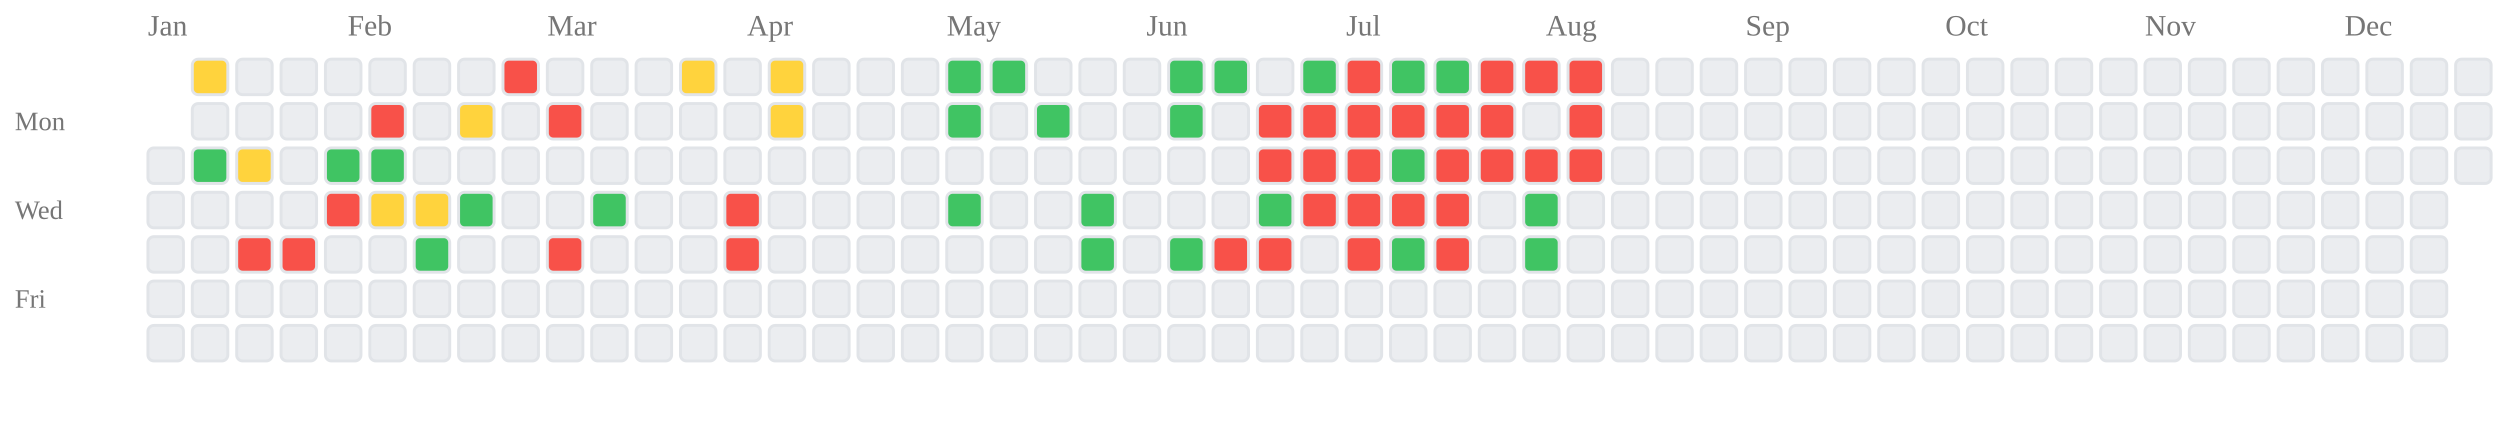
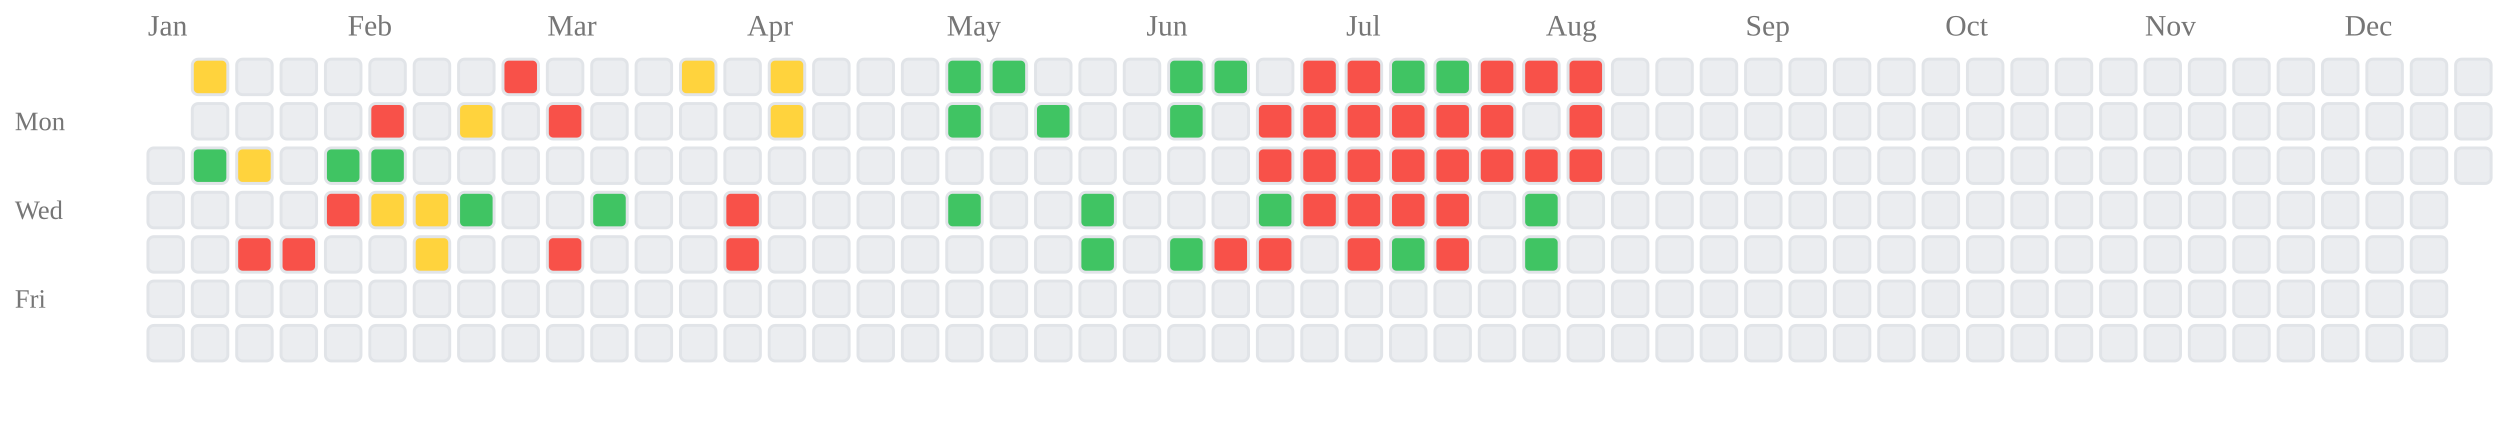
<svg xmlns="http://www.w3.org/2000/svg" width="845" height="145">
  <style>
        .month { font-size: 10px; fill: #767676; }
        .day { font-size: 9px; fill: #767676; }
        .cell { stroke: #e1e4e8; stroke-width: 1; }
        .cell-profit { fill: #40c463; }
        .cell-loss { fill: #f85149; }
        .cell-breakeven { fill: #ffd33d; }
        .cell-empty { fill: #ebedf0; }
    </style>
  <text x="50.0" y="12" class="month">Jan</text>
  <text x="117.5" y="12" class="month">Feb</text>
  <text x="185.0" y="12" class="month">Mar</text>
  <text x="252.5" y="12" class="month">Apr</text>
  <text x="320.0" y="12" class="month">May</text>
  <text x="387.5" y="12" class="month">Jun</text>
  <text x="455.0" y="12" class="month">Jul</text>
  <text x="522.5" y="12" class="month">Aug</text>
  <text x="590.0" y="12" class="month">Sep</text>
  <text x="657.5" y="12" class="month">Oct</text>
  <text x="725.0" y="12" class="month">Nov</text>
  <text x="792.5" y="12" class="month">Dec</text>
  <text x="5" y="44" class="day">Mon</text>
  <text x="5" y="74" class="day">Wed</text>
  <text x="5" y="104" class="day">Fri</text>
  <rect x="50" y="50" width="12" height="12" class="cell cell-empty" rx="2" ry="2" />
  <rect x="50" y="65" width="12" height="12" class="cell cell-empty" rx="2" ry="2" />
  <rect x="50" y="80" width="12" height="12" class="cell cell-empty" rx="2" ry="2" />
  <rect x="50" y="95" width="12" height="12" class="cell cell-empty" rx="2" ry="2" />
  <rect x="50" y="110" width="12" height="12" class="cell cell-empty" rx="2" ry="2" />
  <rect x="65" y="20" width="12" height="12" class="cell cell-breakeven" rx="2" ry="2" />
  <rect x="65" y="35" width="12" height="12" class="cell cell-empty" rx="2" ry="2" />
  <rect x="65" y="50" width="12" height="12" class="cell cell-profit" rx="2" ry="2" />
  <rect x="65" y="65" width="12" height="12" class="cell cell-empty" rx="2" ry="2" />
  <rect x="65" y="80" width="12" height="12" class="cell cell-empty" rx="2" ry="2" />
  <rect x="65" y="95" width="12" height="12" class="cell cell-empty" rx="2" ry="2" />
  <rect x="65" y="110" width="12" height="12" class="cell cell-empty" rx="2" ry="2" />
  <rect x="80" y="20" width="12" height="12" class="cell cell-empty" rx="2" ry="2" />
  <rect x="80" y="35" width="12" height="12" class="cell cell-empty" rx="2" ry="2" />
  <rect x="80" y="50" width="12" height="12" class="cell cell-breakeven" rx="2" ry="2" />
  <rect x="80" y="65" width="12" height="12" class="cell cell-empty" rx="2" ry="2" />
  <rect x="80" y="80" width="12" height="12" class="cell cell-loss" rx="2" ry="2" />
  <rect x="80" y="95" width="12" height="12" class="cell cell-empty" rx="2" ry="2" />
  <rect x="80" y="110" width="12" height="12" class="cell cell-empty" rx="2" ry="2" />
  <rect x="95" y="20" width="12" height="12" class="cell cell-empty" rx="2" ry="2" />
  <rect x="95" y="35" width="12" height="12" class="cell cell-empty" rx="2" ry="2" />
  <rect x="95" y="50" width="12" height="12" class="cell cell-empty" rx="2" ry="2" />
  <rect x="95" y="65" width="12" height="12" class="cell cell-empty" rx="2" ry="2" />
  <rect x="95" y="80" width="12" height="12" class="cell cell-loss" rx="2" ry="2" />
  <rect x="95" y="95" width="12" height="12" class="cell cell-empty" rx="2" ry="2" />
  <rect x="95" y="110" width="12" height="12" class="cell cell-empty" rx="2" ry="2" />
  <rect x="110" y="20" width="12" height="12" class="cell cell-empty" rx="2" ry="2" />
  <rect x="110" y="35" width="12" height="12" class="cell cell-empty" rx="2" ry="2" />
  <rect x="110" y="50" width="12" height="12" class="cell cell-profit" rx="2" ry="2" />
  <rect x="110" y="65" width="12" height="12" class="cell cell-loss" rx="2" ry="2" />
  <rect x="110" y="80" width="12" height="12" class="cell cell-empty" rx="2" ry="2" />
  <rect x="110" y="95" width="12" height="12" class="cell cell-empty" rx="2" ry="2" />
  <rect x="110" y="110" width="12" height="12" class="cell cell-empty" rx="2" ry="2" />
  <rect x="125" y="20" width="12" height="12" class="cell cell-empty" rx="2" ry="2" />
  <rect x="125" y="35" width="12" height="12" class="cell cell-loss" rx="2" ry="2" />
  <rect x="125" y="50" width="12" height="12" class="cell cell-profit" rx="2" ry="2" />
  <rect x="125" y="65" width="12" height="12" class="cell cell-breakeven" rx="2" ry="2" />
  <rect x="125" y="80" width="12" height="12" class="cell cell-empty" rx="2" ry="2" />
  <rect x="125" y="95" width="12" height="12" class="cell cell-empty" rx="2" ry="2" />
  <rect x="125" y="110" width="12" height="12" class="cell cell-empty" rx="2" ry="2" />
  <rect x="140" y="20" width="12" height="12" class="cell cell-empty" rx="2" ry="2" />
  <rect x="140" y="35" width="12" height="12" class="cell cell-empty" rx="2" ry="2" />
  <rect x="140" y="50" width="12" height="12" class="cell cell-empty" rx="2" ry="2" />
  <rect x="140" y="65" width="12" height="12" class="cell cell-breakeven" rx="2" ry="2" />
-   <rect x="140" y="80" width="12" height="12" class="cell cell-profit" rx="2" ry="2" />
+   <rect x="140" y="80" width="12" height="12" class="cell cell-breakeven" rx="2" ry="2" />
  <rect x="140" y="95" width="12" height="12" class="cell cell-empty" rx="2" ry="2" />
  <rect x="140" y="110" width="12" height="12" class="cell cell-empty" rx="2" ry="2" />
  <rect x="155" y="20" width="12" height="12" class="cell cell-empty" rx="2" ry="2" />
  <rect x="155" y="35" width="12" height="12" class="cell cell-breakeven" rx="2" ry="2" />
  <rect x="155" y="50" width="12" height="12" class="cell cell-empty" rx="2" ry="2" />
  <rect x="155" y="65" width="12" height="12" class="cell cell-profit" rx="2" ry="2" />
  <rect x="155" y="80" width="12" height="12" class="cell cell-empty" rx="2" ry="2" />
  <rect x="155" y="95" width="12" height="12" class="cell cell-empty" rx="2" ry="2" />
  <rect x="155" y="110" width="12" height="12" class="cell cell-empty" rx="2" ry="2" />
  <rect x="170" y="20" width="12" height="12" class="cell cell-loss" rx="2" ry="2" />
  <rect x="170" y="35" width="12" height="12" class="cell cell-empty" rx="2" ry="2" />
  <rect x="170" y="50" width="12" height="12" class="cell cell-empty" rx="2" ry="2" />
  <rect x="170" y="65" width="12" height="12" class="cell cell-empty" rx="2" ry="2" />
  <rect x="170" y="80" width="12" height="12" class="cell cell-empty" rx="2" ry="2" />
  <rect x="170" y="95" width="12" height="12" class="cell cell-empty" rx="2" ry="2" />
  <rect x="170" y="110" width="12" height="12" class="cell cell-empty" rx="2" ry="2" />
  <rect x="185" y="20" width="12" height="12" class="cell cell-empty" rx="2" ry="2" />
  <rect x="185" y="35" width="12" height="12" class="cell cell-loss" rx="2" ry="2" />
  <rect x="185" y="50" width="12" height="12" class="cell cell-empty" rx="2" ry="2" />
  <rect x="185" y="65" width="12" height="12" class="cell cell-empty" rx="2" ry="2" />
  <rect x="185" y="80" width="12" height="12" class="cell cell-loss" rx="2" ry="2" />
  <rect x="185" y="95" width="12" height="12" class="cell cell-empty" rx="2" ry="2" />
  <rect x="185" y="110" width="12" height="12" class="cell cell-empty" rx="2" ry="2" />
  <rect x="200" y="20" width="12" height="12" class="cell cell-empty" rx="2" ry="2" />
  <rect x="200" y="35" width="12" height="12" class="cell cell-empty" rx="2" ry="2" />
  <rect x="200" y="50" width="12" height="12" class="cell cell-empty" rx="2" ry="2" />
  <rect x="200" y="65" width="12" height="12" class="cell cell-profit" rx="2" ry="2" />
  <rect x="200" y="80" width="12" height="12" class="cell cell-empty" rx="2" ry="2" />
  <rect x="200" y="95" width="12" height="12" class="cell cell-empty" rx="2" ry="2" />
  <rect x="200" y="110" width="12" height="12" class="cell cell-empty" rx="2" ry="2" />
  <rect x="215" y="20" width="12" height="12" class="cell cell-empty" rx="2" ry="2" />
  <rect x="215" y="35" width="12" height="12" class="cell cell-empty" rx="2" ry="2" />
  <rect x="215" y="50" width="12" height="12" class="cell cell-empty" rx="2" ry="2" />
  <rect x="215" y="65" width="12" height="12" class="cell cell-empty" rx="2" ry="2" />
  <rect x="215" y="80" width="12" height="12" class="cell cell-empty" rx="2" ry="2" />
  <rect x="215" y="95" width="12" height="12" class="cell cell-empty" rx="2" ry="2" />
  <rect x="215" y="110" width="12" height="12" class="cell cell-empty" rx="2" ry="2" />
  <rect x="230" y="20" width="12" height="12" class="cell cell-breakeven" rx="2" ry="2" />
  <rect x="230" y="35" width="12" height="12" class="cell cell-empty" rx="2" ry="2" />
  <rect x="230" y="50" width="12" height="12" class="cell cell-empty" rx="2" ry="2" />
  <rect x="230" y="65" width="12" height="12" class="cell cell-empty" rx="2" ry="2" />
  <rect x="230" y="80" width="12" height="12" class="cell cell-empty" rx="2" ry="2" />
  <rect x="230" y="95" width="12" height="12" class="cell cell-empty" rx="2" ry="2" />
  <rect x="230" y="110" width="12" height="12" class="cell cell-empty" rx="2" ry="2" />
  <rect x="245" y="20" width="12" height="12" class="cell cell-empty" rx="2" ry="2" />
  <rect x="245" y="35" width="12" height="12" class="cell cell-empty" rx="2" ry="2" />
  <rect x="245" y="50" width="12" height="12" class="cell cell-empty" rx="2" ry="2" />
  <rect x="245" y="65" width="12" height="12" class="cell cell-loss" rx="2" ry="2" />
  <rect x="245" y="80" width="12" height="12" class="cell cell-loss" rx="2" ry="2" />
  <rect x="245" y="95" width="12" height="12" class="cell cell-empty" rx="2" ry="2" />
  <rect x="245" y="110" width="12" height="12" class="cell cell-empty" rx="2" ry="2" />
  <rect x="260" y="20" width="12" height="12" class="cell cell-breakeven" rx="2" ry="2" />
  <rect x="260" y="35" width="12" height="12" class="cell cell-breakeven" rx="2" ry="2" />
  <rect x="260" y="50" width="12" height="12" class="cell cell-empty" rx="2" ry="2" />
  <rect x="260" y="65" width="12" height="12" class="cell cell-empty" rx="2" ry="2" />
  <rect x="260" y="80" width="12" height="12" class="cell cell-empty" rx="2" ry="2" />
  <rect x="260" y="95" width="12" height="12" class="cell cell-empty" rx="2" ry="2" />
  <rect x="260" y="110" width="12" height="12" class="cell cell-empty" rx="2" ry="2" />
  <rect x="275" y="20" width="12" height="12" class="cell cell-empty" rx="2" ry="2" />
  <rect x="275" y="35" width="12" height="12" class="cell cell-empty" rx="2" ry="2" />
  <rect x="275" y="50" width="12" height="12" class="cell cell-empty" rx="2" ry="2" />
  <rect x="275" y="65" width="12" height="12" class="cell cell-empty" rx="2" ry="2" />
  <rect x="275" y="80" width="12" height="12" class="cell cell-empty" rx="2" ry="2" />
  <rect x="275" y="95" width="12" height="12" class="cell cell-empty" rx="2" ry="2" />
  <rect x="275" y="110" width="12" height="12" class="cell cell-empty" rx="2" ry="2" />
  <rect x="290" y="20" width="12" height="12" class="cell cell-empty" rx="2" ry="2" />
  <rect x="290" y="35" width="12" height="12" class="cell cell-empty" rx="2" ry="2" />
  <rect x="290" y="50" width="12" height="12" class="cell cell-empty" rx="2" ry="2" />
  <rect x="290" y="65" width="12" height="12" class="cell cell-empty" rx="2" ry="2" />
  <rect x="290" y="80" width="12" height="12" class="cell cell-empty" rx="2" ry="2" />
  <rect x="290" y="95" width="12" height="12" class="cell cell-empty" rx="2" ry="2" />
  <rect x="290" y="110" width="12" height="12" class="cell cell-empty" rx="2" ry="2" />
  <rect x="305" y="20" width="12" height="12" class="cell cell-empty" rx="2" ry="2" />
  <rect x="305" y="35" width="12" height="12" class="cell cell-empty" rx="2" ry="2" />
  <rect x="305" y="50" width="12" height="12" class="cell cell-empty" rx="2" ry="2" />
  <rect x="305" y="65" width="12" height="12" class="cell cell-empty" rx="2" ry="2" />
  <rect x="305" y="80" width="12" height="12" class="cell cell-empty" rx="2" ry="2" />
  <rect x="305" y="95" width="12" height="12" class="cell cell-empty" rx="2" ry="2" />
  <rect x="305" y="110" width="12" height="12" class="cell cell-empty" rx="2" ry="2" />
  <rect x="320" y="20" width="12" height="12" class="cell cell-profit" rx="2" ry="2" />
  <rect x="320" y="35" width="12" height="12" class="cell cell-profit" rx="2" ry="2" />
  <rect x="320" y="50" width="12" height="12" class="cell cell-empty" rx="2" ry="2" />
  <rect x="320" y="65" width="12" height="12" class="cell cell-profit" rx="2" ry="2" />
  <rect x="320" y="80" width="12" height="12" class="cell cell-empty" rx="2" ry="2" />
  <rect x="320" y="95" width="12" height="12" class="cell cell-empty" rx="2" ry="2" />
  <rect x="320" y="110" width="12" height="12" class="cell cell-empty" rx="2" ry="2" />
  <rect x="335" y="20" width="12" height="12" class="cell cell-profit" rx="2" ry="2" />
  <rect x="335" y="35" width="12" height="12" class="cell cell-empty" rx="2" ry="2" />
  <rect x="335" y="50" width="12" height="12" class="cell cell-empty" rx="2" ry="2" />
  <rect x="335" y="65" width="12" height="12" class="cell cell-empty" rx="2" ry="2" />
  <rect x="335" y="80" width="12" height="12" class="cell cell-empty" rx="2" ry="2" />
  <rect x="335" y="95" width="12" height="12" class="cell cell-empty" rx="2" ry="2" />
  <rect x="335" y="110" width="12" height="12" class="cell cell-empty" rx="2" ry="2" />
  <rect x="350" y="20" width="12" height="12" class="cell cell-empty" rx="2" ry="2" />
  <rect x="350" y="35" width="12" height="12" class="cell cell-profit" rx="2" ry="2" />
  <rect x="350" y="50" width="12" height="12" class="cell cell-empty" rx="2" ry="2" />
  <rect x="350" y="65" width="12" height="12" class="cell cell-empty" rx="2" ry="2" />
  <rect x="350" y="80" width="12" height="12" class="cell cell-empty" rx="2" ry="2" />
  <rect x="350" y="95" width="12" height="12" class="cell cell-empty" rx="2" ry="2" />
  <rect x="350" y="110" width="12" height="12" class="cell cell-empty" rx="2" ry="2" />
  <rect x="365" y="20" width="12" height="12" class="cell cell-empty" rx="2" ry="2" />
  <rect x="365" y="35" width="12" height="12" class="cell cell-empty" rx="2" ry="2" />
  <rect x="365" y="50" width="12" height="12" class="cell cell-empty" rx="2" ry="2" />
  <rect x="365" y="65" width="12" height="12" class="cell cell-profit" rx="2" ry="2" />
  <rect x="365" y="80" width="12" height="12" class="cell cell-profit" rx="2" ry="2" />
  <rect x="365" y="95" width="12" height="12" class="cell cell-empty" rx="2" ry="2" />
  <rect x="365" y="110" width="12" height="12" class="cell cell-empty" rx="2" ry="2" />
  <rect x="380" y="20" width="12" height="12" class="cell cell-empty" rx="2" ry="2" />
  <rect x="380" y="35" width="12" height="12" class="cell cell-empty" rx="2" ry="2" />
  <rect x="380" y="50" width="12" height="12" class="cell cell-empty" rx="2" ry="2" />
  <rect x="380" y="65" width="12" height="12" class="cell cell-empty" rx="2" ry="2" />
  <rect x="380" y="80" width="12" height="12" class="cell cell-empty" rx="2" ry="2" />
  <rect x="380" y="95" width="12" height="12" class="cell cell-empty" rx="2" ry="2" />
  <rect x="380" y="110" width="12" height="12" class="cell cell-empty" rx="2" ry="2" />
  <rect x="395" y="20" width="12" height="12" class="cell cell-profit" rx="2" ry="2" />
  <rect x="395" y="35" width="12" height="12" class="cell cell-profit" rx="2" ry="2" />
  <rect x="395" y="50" width="12" height="12" class="cell cell-empty" rx="2" ry="2" />
  <rect x="395" y="65" width="12" height="12" class="cell cell-empty" rx="2" ry="2" />
  <rect x="395" y="80" width="12" height="12" class="cell cell-profit" rx="2" ry="2" />
  <rect x="395" y="95" width="12" height="12" class="cell cell-empty" rx="2" ry="2" />
  <rect x="395" y="110" width="12" height="12" class="cell cell-empty" rx="2" ry="2" />
  <rect x="410" y="20" width="12" height="12" class="cell cell-profit" rx="2" ry="2" />
  <rect x="410" y="35" width="12" height="12" class="cell cell-empty" rx="2" ry="2" />
  <rect x="410" y="50" width="12" height="12" class="cell cell-empty" rx="2" ry="2" />
  <rect x="410" y="65" width="12" height="12" class="cell cell-empty" rx="2" ry="2" />
  <rect x="410" y="80" width="12" height="12" class="cell cell-loss" rx="2" ry="2" />
  <rect x="410" y="95" width="12" height="12" class="cell cell-empty" rx="2" ry="2" />
  <rect x="410" y="110" width="12" height="12" class="cell cell-empty" rx="2" ry="2" />
  <rect x="425" y="20" width="12" height="12" class="cell cell-empty" rx="2" ry="2" />
  <rect x="425" y="35" width="12" height="12" class="cell cell-loss" rx="2" ry="2" />
  <rect x="425" y="50" width="12" height="12" class="cell cell-loss" rx="2" ry="2" />
  <rect x="425" y="65" width="12" height="12" class="cell cell-profit" rx="2" ry="2" />
  <rect x="425" y="80" width="12" height="12" class="cell cell-loss" rx="2" ry="2" />
  <rect x="425" y="95" width="12" height="12" class="cell cell-empty" rx="2" ry="2" />
  <rect x="425" y="110" width="12" height="12" class="cell cell-empty" rx="2" ry="2" />
-   <rect x="440" y="20" width="12" height="12" class="cell cell-profit" rx="2" ry="2" />
+   <rect x="440" y="20" width="12" height="12" class="cell cell-loss" rx="2" ry="2" />
  <rect x="440" y="35" width="12" height="12" class="cell cell-loss" rx="2" ry="2" />
  <rect x="440" y="50" width="12" height="12" class="cell cell-loss" rx="2" ry="2" />
  <rect x="440" y="65" width="12" height="12" class="cell cell-loss" rx="2" ry="2" />
  <rect x="440" y="80" width="12" height="12" class="cell cell-empty" rx="2" ry="2" />
  <rect x="440" y="95" width="12" height="12" class="cell cell-empty" rx="2" ry="2" />
  <rect x="440" y="110" width="12" height="12" class="cell cell-empty" rx="2" ry="2" />
  <rect x="455" y="20" width="12" height="12" class="cell cell-loss" rx="2" ry="2" />
  <rect x="455" y="35" width="12" height="12" class="cell cell-loss" rx="2" ry="2" />
  <rect x="455" y="50" width="12" height="12" class="cell cell-loss" rx="2" ry="2" />
  <rect x="455" y="65" width="12" height="12" class="cell cell-loss" rx="2" ry="2" />
  <rect x="455" y="80" width="12" height="12" class="cell cell-loss" rx="2" ry="2" />
  <rect x="455" y="95" width="12" height="12" class="cell cell-empty" rx="2" ry="2" />
  <rect x="455" y="110" width="12" height="12" class="cell cell-empty" rx="2" ry="2" />
  <rect x="470" y="20" width="12" height="12" class="cell cell-profit" rx="2" ry="2" />
  <rect x="470" y="35" width="12" height="12" class="cell cell-loss" rx="2" ry="2" />
-   <rect x="470" y="50" width="12" height="12" class="cell cell-profit" rx="2" ry="2" />
+   <rect x="470" y="50" width="12" height="12" class="cell cell-loss" rx="2" ry="2" />
  <rect x="470" y="65" width="12" height="12" class="cell cell-loss" rx="2" ry="2" />
  <rect x="470" y="80" width="12" height="12" class="cell cell-profit" rx="2" ry="2" />
  <rect x="470" y="95" width="12" height="12" class="cell cell-empty" rx="2" ry="2" />
  <rect x="470" y="110" width="12" height="12" class="cell cell-empty" rx="2" ry="2" />
  <rect x="485" y="20" width="12" height="12" class="cell cell-profit" rx="2" ry="2" />
  <rect x="485" y="35" width="12" height="12" class="cell cell-loss" rx="2" ry="2" />
  <rect x="485" y="50" width="12" height="12" class="cell cell-loss" rx="2" ry="2" />
  <rect x="485" y="65" width="12" height="12" class="cell cell-loss" rx="2" ry="2" />
  <rect x="485" y="80" width="12" height="12" class="cell cell-loss" rx="2" ry="2" />
  <rect x="485" y="95" width="12" height="12" class="cell cell-empty" rx="2" ry="2" />
  <rect x="485" y="110" width="12" height="12" class="cell cell-empty" rx="2" ry="2" />
  <rect x="500" y="20" width="12" height="12" class="cell cell-loss" rx="2" ry="2" />
  <rect x="500" y="35" width="12" height="12" class="cell cell-loss" rx="2" ry="2" />
  <rect x="500" y="50" width="12" height="12" class="cell cell-loss" rx="2" ry="2" />
  <rect x="500" y="65" width="12" height="12" class="cell cell-empty" rx="2" ry="2" />
  <rect x="500" y="80" width="12" height="12" class="cell cell-empty" rx="2" ry="2" />
  <rect x="500" y="95" width="12" height="12" class="cell cell-empty" rx="2" ry="2" />
  <rect x="500" y="110" width="12" height="12" class="cell cell-empty" rx="2" ry="2" />
  <rect x="515" y="20" width="12" height="12" class="cell cell-loss" rx="2" ry="2" />
  <rect x="515" y="35" width="12" height="12" class="cell cell-empty" rx="2" ry="2" />
  <rect x="515" y="50" width="12" height="12" class="cell cell-loss" rx="2" ry="2" />
  <rect x="515" y="65" width="12" height="12" class="cell cell-profit" rx="2" ry="2" />
  <rect x="515" y="80" width="12" height="12" class="cell cell-profit" rx="2" ry="2" />
  <rect x="515" y="95" width="12" height="12" class="cell cell-empty" rx="2" ry="2" />
  <rect x="515" y="110" width="12" height="12" class="cell cell-empty" rx="2" ry="2" />
  <rect x="530" y="20" width="12" height="12" class="cell cell-loss" rx="2" ry="2" />
  <rect x="530" y="35" width="12" height="12" class="cell cell-loss" rx="2" ry="2" />
  <rect x="530" y="50" width="12" height="12" class="cell cell-loss" rx="2" ry="2" />
  <rect x="530" y="65" width="12" height="12" class="cell cell-empty" rx="2" ry="2" />
  <rect x="530" y="80" width="12" height="12" class="cell cell-empty" rx="2" ry="2" />
  <rect x="530" y="95" width="12" height="12" class="cell cell-empty" rx="2" ry="2" />
  <rect x="530" y="110" width="12" height="12" class="cell cell-empty" rx="2" ry="2" />
  <rect x="545" y="20" width="12" height="12" class="cell cell-empty" rx="2" ry="2" />
  <rect x="545" y="35" width="12" height="12" class="cell cell-empty" rx="2" ry="2" />
  <rect x="545" y="50" width="12" height="12" class="cell cell-empty" rx="2" ry="2" />
  <rect x="545" y="65" width="12" height="12" class="cell cell-empty" rx="2" ry="2" />
  <rect x="545" y="80" width="12" height="12" class="cell cell-empty" rx="2" ry="2" />
  <rect x="545" y="95" width="12" height="12" class="cell cell-empty" rx="2" ry="2" />
  <rect x="545" y="110" width="12" height="12" class="cell cell-empty" rx="2" ry="2" />
  <rect x="560" y="20" width="12" height="12" class="cell cell-empty" rx="2" ry="2" />
  <rect x="560" y="35" width="12" height="12" class="cell cell-empty" rx="2" ry="2" />
  <rect x="560" y="50" width="12" height="12" class="cell cell-empty" rx="2" ry="2" />
  <rect x="560" y="65" width="12" height="12" class="cell cell-empty" rx="2" ry="2" />
  <rect x="560" y="80" width="12" height="12" class="cell cell-empty" rx="2" ry="2" />
  <rect x="560" y="95" width="12" height="12" class="cell cell-empty" rx="2" ry="2" />
  <rect x="560" y="110" width="12" height="12" class="cell cell-empty" rx="2" ry="2" />
  <rect x="575" y="20" width="12" height="12" class="cell cell-empty" rx="2" ry="2" />
  <rect x="575" y="35" width="12" height="12" class="cell cell-empty" rx="2" ry="2" />
  <rect x="575" y="50" width="12" height="12" class="cell cell-empty" rx="2" ry="2" />
  <rect x="575" y="65" width="12" height="12" class="cell cell-empty" rx="2" ry="2" />
  <rect x="575" y="80" width="12" height="12" class="cell cell-empty" rx="2" ry="2" />
  <rect x="575" y="95" width="12" height="12" class="cell cell-empty" rx="2" ry="2" />
  <rect x="575" y="110" width="12" height="12" class="cell cell-empty" rx="2" ry="2" />
  <rect x="590" y="20" width="12" height="12" class="cell cell-empty" rx="2" ry="2" />
  <rect x="590" y="35" width="12" height="12" class="cell cell-empty" rx="2" ry="2" />
  <rect x="590" y="50" width="12" height="12" class="cell cell-empty" rx="2" ry="2" />
  <rect x="590" y="65" width="12" height="12" class="cell cell-empty" rx="2" ry="2" />
  <rect x="590" y="80" width="12" height="12" class="cell cell-empty" rx="2" ry="2" />
  <rect x="590" y="95" width="12" height="12" class="cell cell-empty" rx="2" ry="2" />
  <rect x="590" y="110" width="12" height="12" class="cell cell-empty" rx="2" ry="2" />
  <rect x="605" y="20" width="12" height="12" class="cell cell-empty" rx="2" ry="2" />
  <rect x="605" y="35" width="12" height="12" class="cell cell-empty" rx="2" ry="2" />
  <rect x="605" y="50" width="12" height="12" class="cell cell-empty" rx="2" ry="2" />
  <rect x="605" y="65" width="12" height="12" class="cell cell-empty" rx="2" ry="2" />
  <rect x="605" y="80" width="12" height="12" class="cell cell-empty" rx="2" ry="2" />
  <rect x="605" y="95" width="12" height="12" class="cell cell-empty" rx="2" ry="2" />
  <rect x="605" y="110" width="12" height="12" class="cell cell-empty" rx="2" ry="2" />
  <rect x="620" y="20" width="12" height="12" class="cell cell-empty" rx="2" ry="2" />
  <rect x="620" y="35" width="12" height="12" class="cell cell-empty" rx="2" ry="2" />
  <rect x="620" y="50" width="12" height="12" class="cell cell-empty" rx="2" ry="2" />
  <rect x="620" y="65" width="12" height="12" class="cell cell-empty" rx="2" ry="2" />
  <rect x="620" y="80" width="12" height="12" class="cell cell-empty" rx="2" ry="2" />
  <rect x="620" y="95" width="12" height="12" class="cell cell-empty" rx="2" ry="2" />
  <rect x="620" y="110" width="12" height="12" class="cell cell-empty" rx="2" ry="2" />
  <rect x="635" y="20" width="12" height="12" class="cell cell-empty" rx="2" ry="2" />
  <rect x="635" y="35" width="12" height="12" class="cell cell-empty" rx="2" ry="2" />
  <rect x="635" y="50" width="12" height="12" class="cell cell-empty" rx="2" ry="2" />
  <rect x="635" y="65" width="12" height="12" class="cell cell-empty" rx="2" ry="2" />
  <rect x="635" y="80" width="12" height="12" class="cell cell-empty" rx="2" ry="2" />
  <rect x="635" y="95" width="12" height="12" class="cell cell-empty" rx="2" ry="2" />
  <rect x="635" y="110" width="12" height="12" class="cell cell-empty" rx="2" ry="2" />
  <rect x="650" y="20" width="12" height="12" class="cell cell-empty" rx="2" ry="2" />
  <rect x="650" y="35" width="12" height="12" class="cell cell-empty" rx="2" ry="2" />
  <rect x="650" y="50" width="12" height="12" class="cell cell-empty" rx="2" ry="2" />
  <rect x="650" y="65" width="12" height="12" class="cell cell-empty" rx="2" ry="2" />
  <rect x="650" y="80" width="12" height="12" class="cell cell-empty" rx="2" ry="2" />
  <rect x="650" y="95" width="12" height="12" class="cell cell-empty" rx="2" ry="2" />
  <rect x="650" y="110" width="12" height="12" class="cell cell-empty" rx="2" ry="2" />
  <rect x="665" y="20" width="12" height="12" class="cell cell-empty" rx="2" ry="2" />
  <rect x="665" y="35" width="12" height="12" class="cell cell-empty" rx="2" ry="2" />
  <rect x="665" y="50" width="12" height="12" class="cell cell-empty" rx="2" ry="2" />
  <rect x="665" y="65" width="12" height="12" class="cell cell-empty" rx="2" ry="2" />
  <rect x="665" y="80" width="12" height="12" class="cell cell-empty" rx="2" ry="2" />
  <rect x="665" y="95" width="12" height="12" class="cell cell-empty" rx="2" ry="2" />
  <rect x="665" y="110" width="12" height="12" class="cell cell-empty" rx="2" ry="2" />
  <rect x="680" y="20" width="12" height="12" class="cell cell-empty" rx="2" ry="2" />
  <rect x="680" y="35" width="12" height="12" class="cell cell-empty" rx="2" ry="2" />
  <rect x="680" y="50" width="12" height="12" class="cell cell-empty" rx="2" ry="2" />
  <rect x="680" y="65" width="12" height="12" class="cell cell-empty" rx="2" ry="2" />
  <rect x="680" y="80" width="12" height="12" class="cell cell-empty" rx="2" ry="2" />
  <rect x="680" y="95" width="12" height="12" class="cell cell-empty" rx="2" ry="2" />
  <rect x="680" y="110" width="12" height="12" class="cell cell-empty" rx="2" ry="2" />
  <rect x="695" y="20" width="12" height="12" class="cell cell-empty" rx="2" ry="2" />
  <rect x="695" y="35" width="12" height="12" class="cell cell-empty" rx="2" ry="2" />
  <rect x="695" y="50" width="12" height="12" class="cell cell-empty" rx="2" ry="2" />
  <rect x="695" y="65" width="12" height="12" class="cell cell-empty" rx="2" ry="2" />
  <rect x="695" y="80" width="12" height="12" class="cell cell-empty" rx="2" ry="2" />
  <rect x="695" y="95" width="12" height="12" class="cell cell-empty" rx="2" ry="2" />
  <rect x="695" y="110" width="12" height="12" class="cell cell-empty" rx="2" ry="2" />
  <rect x="710" y="20" width="12" height="12" class="cell cell-empty" rx="2" ry="2" />
  <rect x="710" y="35" width="12" height="12" class="cell cell-empty" rx="2" ry="2" />
  <rect x="710" y="50" width="12" height="12" class="cell cell-empty" rx="2" ry="2" />
  <rect x="710" y="65" width="12" height="12" class="cell cell-empty" rx="2" ry="2" />
  <rect x="710" y="80" width="12" height="12" class="cell cell-empty" rx="2" ry="2" />
  <rect x="710" y="95" width="12" height="12" class="cell cell-empty" rx="2" ry="2" />
  <rect x="710" y="110" width="12" height="12" class="cell cell-empty" rx="2" ry="2" />
  <rect x="725" y="20" width="12" height="12" class="cell cell-empty" rx="2" ry="2" />
  <rect x="725" y="35" width="12" height="12" class="cell cell-empty" rx="2" ry="2" />
  <rect x="725" y="50" width="12" height="12" class="cell cell-empty" rx="2" ry="2" />
  <rect x="725" y="65" width="12" height="12" class="cell cell-empty" rx="2" ry="2" />
  <rect x="725" y="80" width="12" height="12" class="cell cell-empty" rx="2" ry="2" />
  <rect x="725" y="95" width="12" height="12" class="cell cell-empty" rx="2" ry="2" />
  <rect x="725" y="110" width="12" height="12" class="cell cell-empty" rx="2" ry="2" />
  <rect x="740" y="20" width="12" height="12" class="cell cell-empty" rx="2" ry="2" />
  <rect x="740" y="35" width="12" height="12" class="cell cell-empty" rx="2" ry="2" />
  <rect x="740" y="50" width="12" height="12" class="cell cell-empty" rx="2" ry="2" />
  <rect x="740" y="65" width="12" height="12" class="cell cell-empty" rx="2" ry="2" />
  <rect x="740" y="80" width="12" height="12" class="cell cell-empty" rx="2" ry="2" />
  <rect x="740" y="95" width="12" height="12" class="cell cell-empty" rx="2" ry="2" />
  <rect x="740" y="110" width="12" height="12" class="cell cell-empty" rx="2" ry="2" />
  <rect x="755" y="20" width="12" height="12" class="cell cell-empty" rx="2" ry="2" />
  <rect x="755" y="35" width="12" height="12" class="cell cell-empty" rx="2" ry="2" />
  <rect x="755" y="50" width="12" height="12" class="cell cell-empty" rx="2" ry="2" />
  <rect x="755" y="65" width="12" height="12" class="cell cell-empty" rx="2" ry="2" />
  <rect x="755" y="80" width="12" height="12" class="cell cell-empty" rx="2" ry="2" />
  <rect x="755" y="95" width="12" height="12" class="cell cell-empty" rx="2" ry="2" />
  <rect x="755" y="110" width="12" height="12" class="cell cell-empty" rx="2" ry="2" />
  <rect x="770" y="20" width="12" height="12" class="cell cell-empty" rx="2" ry="2" />
  <rect x="770" y="35" width="12" height="12" class="cell cell-empty" rx="2" ry="2" />
  <rect x="770" y="50" width="12" height="12" class="cell cell-empty" rx="2" ry="2" />
  <rect x="770" y="65" width="12" height="12" class="cell cell-empty" rx="2" ry="2" />
  <rect x="770" y="80" width="12" height="12" class="cell cell-empty" rx="2" ry="2" />
  <rect x="770" y="95" width="12" height="12" class="cell cell-empty" rx="2" ry="2" />
  <rect x="770" y="110" width="12" height="12" class="cell cell-empty" rx="2" ry="2" />
  <rect x="785" y="20" width="12" height="12" class="cell cell-empty" rx="2" ry="2" />
  <rect x="785" y="35" width="12" height="12" class="cell cell-empty" rx="2" ry="2" />
  <rect x="785" y="50" width="12" height="12" class="cell cell-empty" rx="2" ry="2" />
  <rect x="785" y="65" width="12" height="12" class="cell cell-empty" rx="2" ry="2" />
  <rect x="785" y="80" width="12" height="12" class="cell cell-empty" rx="2" ry="2" />
  <rect x="785" y="95" width="12" height="12" class="cell cell-empty" rx="2" ry="2" />
  <rect x="785" y="110" width="12" height="12" class="cell cell-empty" rx="2" ry="2" />
  <rect x="800" y="20" width="12" height="12" class="cell cell-empty" rx="2" ry="2" />
  <rect x="800" y="35" width="12" height="12" class="cell cell-empty" rx="2" ry="2" />
  <rect x="800" y="50" width="12" height="12" class="cell cell-empty" rx="2" ry="2" />
  <rect x="800" y="65" width="12" height="12" class="cell cell-empty" rx="2" ry="2" />
  <rect x="800" y="80" width="12" height="12" class="cell cell-empty" rx="2" ry="2" />
  <rect x="800" y="95" width="12" height="12" class="cell cell-empty" rx="2" ry="2" />
  <rect x="800" y="110" width="12" height="12" class="cell cell-empty" rx="2" ry="2" />
  <rect x="815" y="20" width="12" height="12" class="cell cell-empty" rx="2" ry="2" />
  <rect x="815" y="35" width="12" height="12" class="cell cell-empty" rx="2" ry="2" />
  <rect x="815" y="50" width="12" height="12" class="cell cell-empty" rx="2" ry="2" />
  <rect x="815" y="65" width="12" height="12" class="cell cell-empty" rx="2" ry="2" />
  <rect x="815" y="80" width="12" height="12" class="cell cell-empty" rx="2" ry="2" />
  <rect x="815" y="95" width="12" height="12" class="cell cell-empty" rx="2" ry="2" />
  <rect x="815" y="110" width="12" height="12" class="cell cell-empty" rx="2" ry="2" />
  <rect x="830" y="20" width="12" height="12" class="cell cell-empty" rx="2" ry="2" />
  <rect x="830" y="35" width="12" height="12" class="cell cell-empty" rx="2" ry="2" />
  <rect x="830" y="50" width="12" height="12" class="cell cell-empty" rx="2" ry="2" />
</svg>
